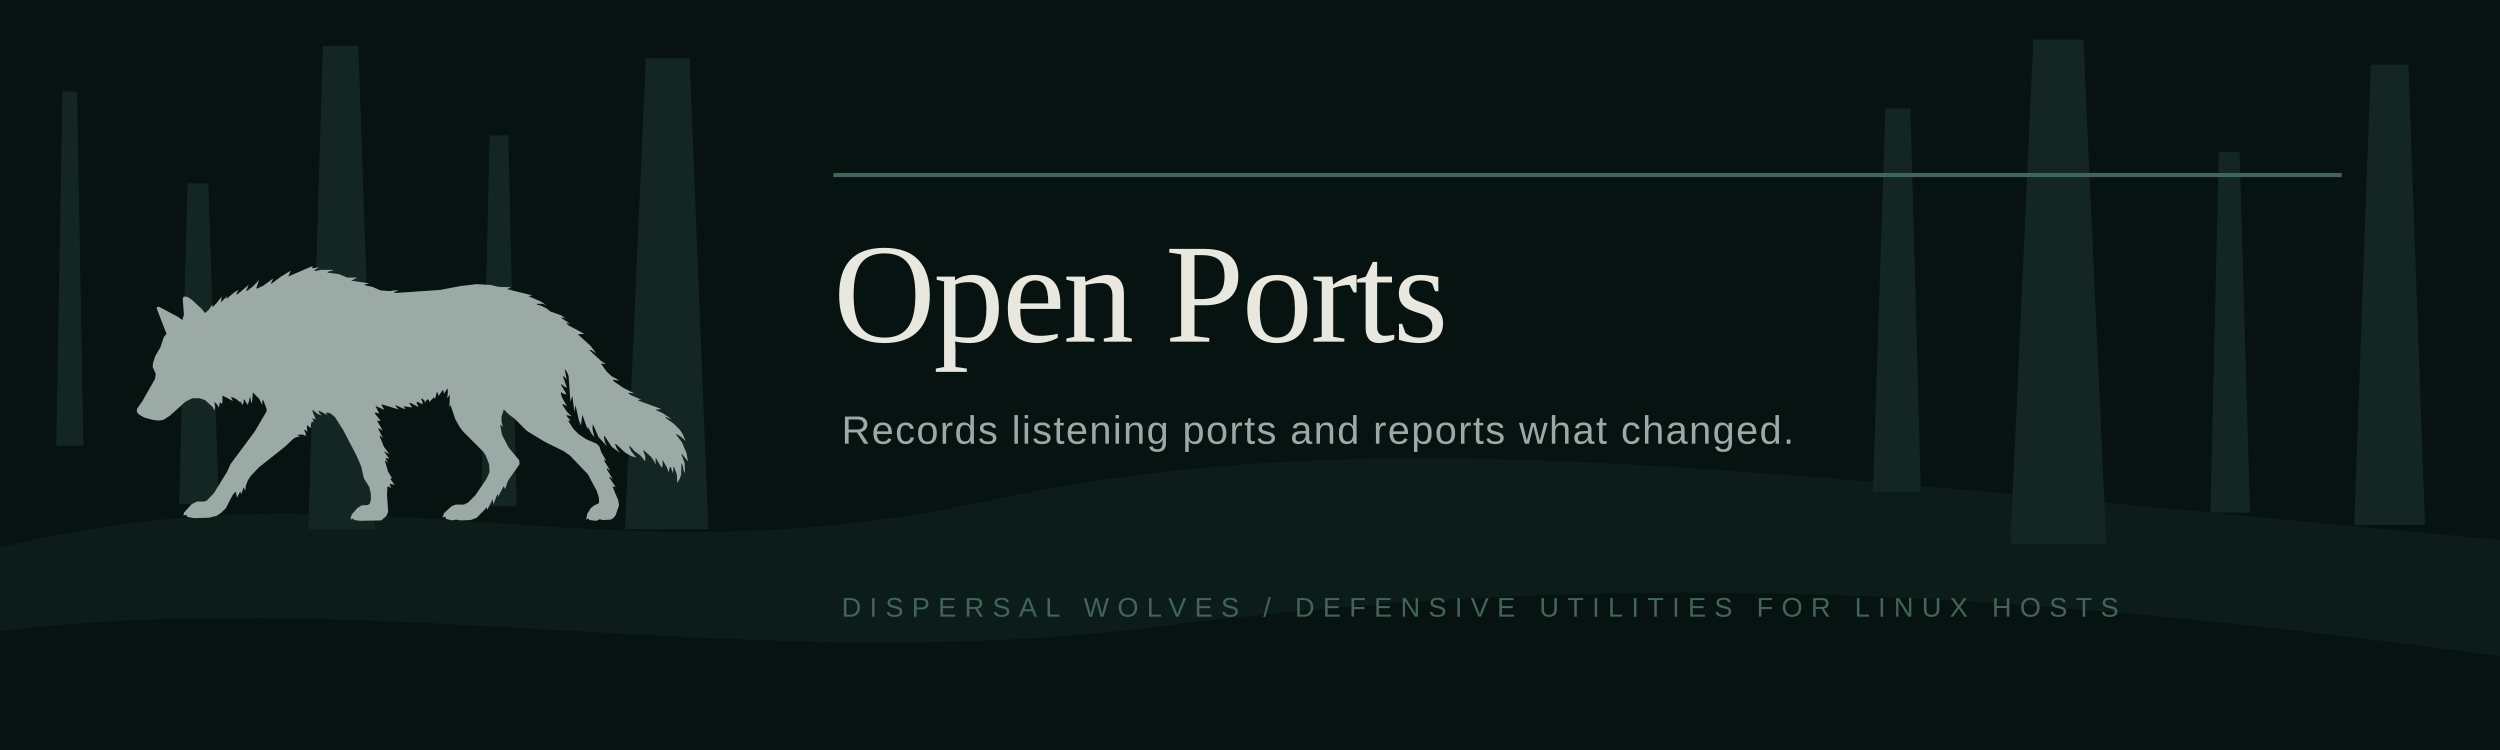
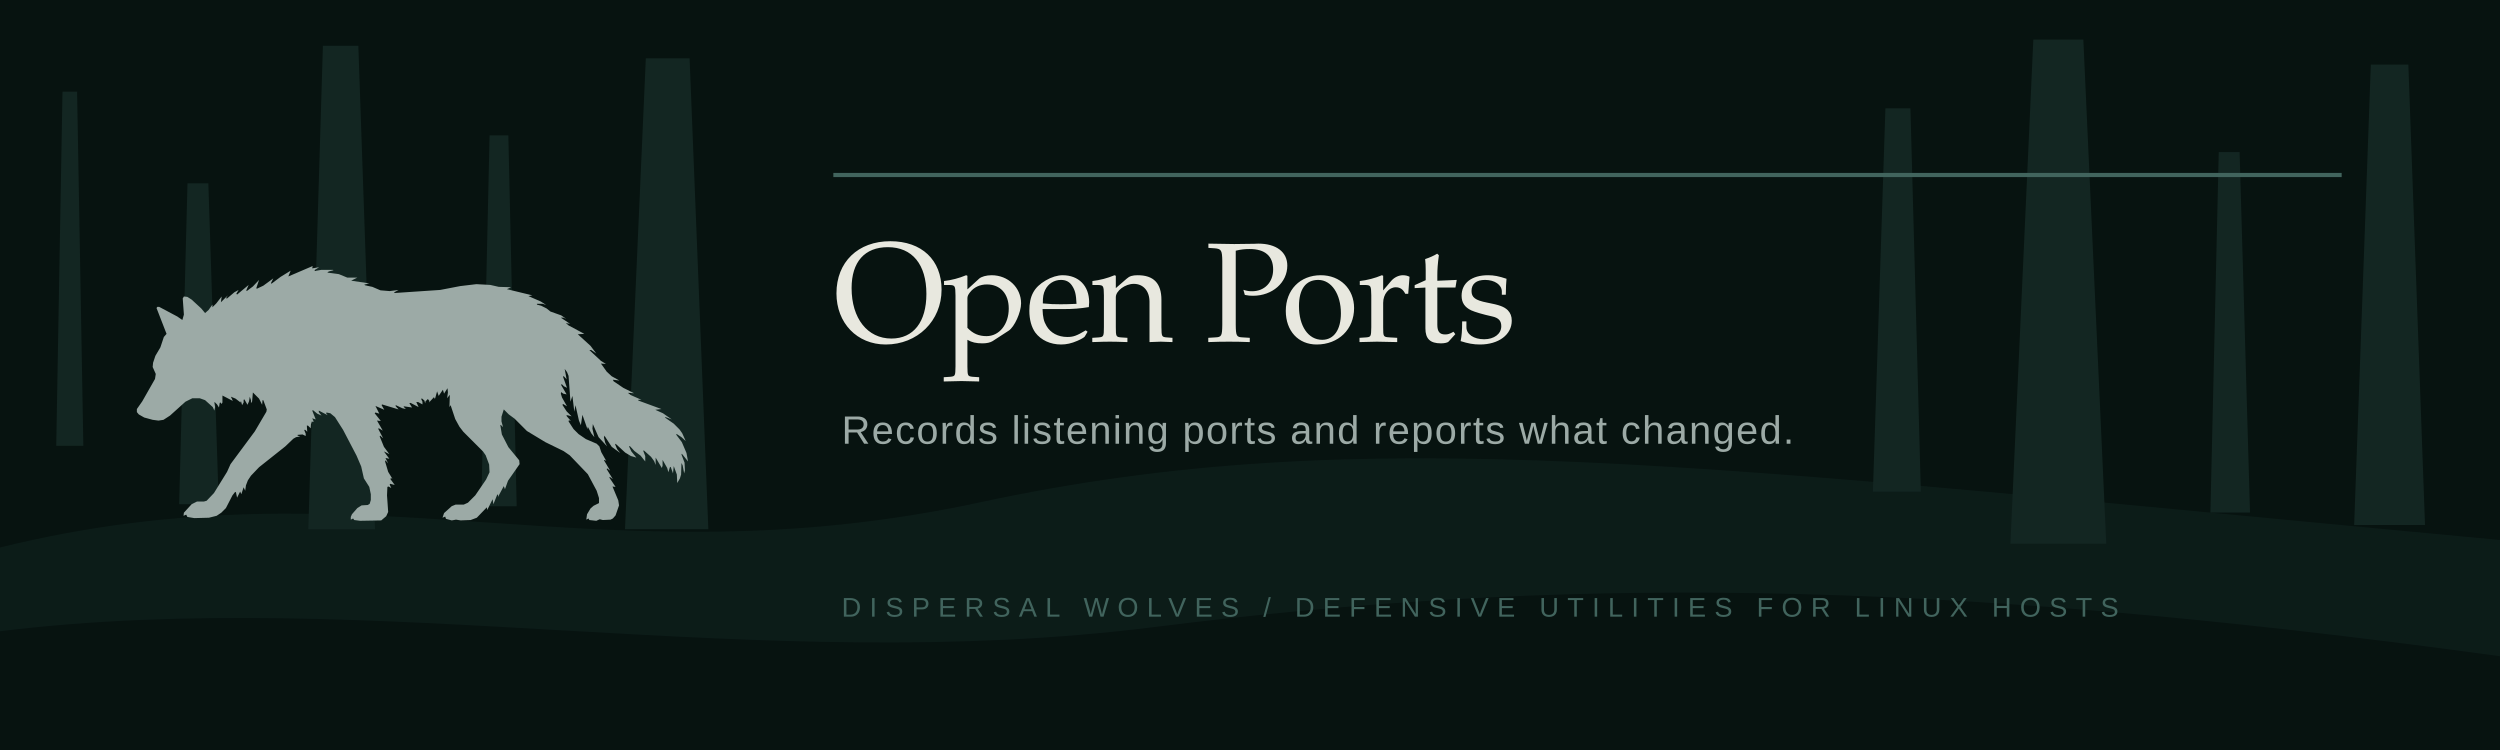
<svg xmlns="http://www.w3.org/2000/svg" viewBox="0 0 1200 360" role="img" aria-labelledby="title desc">
  <rect width="1200" height="360" fill="#071310" />
  <g aria-hidden="true" opacity=".56">
    <path d="M0 262.8C175 219.6 286 280.8 470 241.2S814 223.2 1200 259.2V360H0Z" fill="#10231F" />
    <path d="M30 44h7l3 170h-13Z" fill="#1D3530" />
    <path d="M90 88h10l5 154h-19Z" fill="#1D3530" />
    <path d="M155 22h17l8 232h-32Z" fill="#1D3530" />
    <path d="M235 65h9l4 178h-17Z" fill="#1D3530" />
    <path d="M310 28h21l9 226h-40Z" fill="#1D3530" />
    <path d="M905 52h12l5 184h-23Z" fill="#1D3530" />
    <path d="M976 19h24l11 242h-46Z" fill="#1D3530" />
    <path d="M1065 73h10l5 173h-19Z" fill="#1D3530" />
    <path d="M1138 31h18l8 221h-34Z" fill="#1D3530" />
    <path d="M0 303C180 281 363 325 554 301S923 277 1200 315V360H0Z" fill="#071310" />
  </g>
  <g transform="translate(62 124) scale(.185)" fill="#9CAAA6">
    <path fill-rule="evenodd" d="M71 129L97 196L90 204L81 231L68 253L62 271L61 282L69 300L67 313L34 371L20 391L20 399L25 405L39 413L61 419L76 421L89 419L106 408L146 372L164 363L183 363L197 368L217 386L221 395L223 386L221 374L222 373L228 379L233 387L235 375L237 374L240 378L242 374L242 356L269 370L264 359L276 364L289 374L290 370L293 381L297 374L297 367L299 366L307 380L311 371L313 359L316 368L316 376L319 371L321 348L337 364L345 380L346 368L348 368L357 392L356 398L326 449L263 534L254 554L220 609L201 629L194 631L176 631L162 638L142 660L141 668L148 665L151 671L169 674L207 673L227 668L239 660L251 648L268 615L275 606L277 607L280 621L288 605L291 612L297 594L301 603L303 589L308 576L316 564L337 542L405 488L426 468L433 464L444 462L437 460L437 458L450 457L458 461L458 455L454 445L457 445L462 450L461 434L464 434L471 441L472 426L474 430L473 424L479 424L475 415L484 418L475 395L477 394L488 403L499 408L492 399L492 395L515 407L511 402L512 400L522 402L534 412L555 445L590 512L602 540L609 571L623 593L627 612L627 627L624 637L619 640L603 641L592 648L578 664L575 671L575 678L581 675L584 679L599 681L654 680L667 669L672 658L669 615L670 593L673 592L680 596L676 587L677 585L689 588L678 573L679 570L683 572L672 554L664 527L665 524L672 532L665 518L675 520L661 501L675 508L661 489L650 462L651 460L659 467L646 442L648 441L658 447L643 421L653 422L637 402L639 400L649 403L639 383L662 393L655 381L656 379L699 392L691 383L692 381L709 389L718 391L712 385L713 384L734 387L727 376L730 375L751 386L745 373L750 373L761 379L761 372L758 366L759 363L766 369L768 376L769 371L775 365L779 370L778 374L791 360L792 364L794 363L799 345L803 357L814 341L817 351L826 337L827 348L825 363L832 354L831 386L834 381L846 417L857 437L867 450L918 501L925 511L934 535L935 555L926 574L898 615L879 634L868 639L847 639L837 643L817 661L813 673L820 670L822 676L837 680L848 678L860 680L886 679L902 673L928 646L929 653L943 625L945 638L955 613L957 613L957 619L972 591L975 599L983 577L1013 534L1012 524L984 490L967 457L963 433L964 432L970 438L966 423L966 411L972 392L985 405L1000 416L1032 448L1080 477L1127 500L1143 511L1190 560L1213 603L1219 622L1219 635L1205 642L1197 649L1188 664L1186 678L1192 675L1194 679L1212 681L1221 677L1229 679L1249 678L1255 675L1262 667L1271 641L1269 628L1254 592L1262 593L1246 569L1247 567L1255 573L1239 547L1240 545L1248 551L1232 524L1234 523L1238 526L1225 503L1220 488L1213 481L1185 469L1166 456L1153 443L1140 423L1141 420L1146 422L1134 408L1137 407L1148 410L1135 397L1124 380L1126 378L1136 384L1123 361L1120 351L1121 347L1126 351L1135 353L1121 329L1122 326L1128 332L1136 336L1126 308L1127 305L1135 314L1130 287L1136 295L1140 305L1145 372L1150 357L1155 398L1158 381L1167 421L1172 433L1176 406L1189 443L1190 437L1199 454L1207 464L1202 442L1203 430L1218 464L1240 488L1235 478L1232 465L1233 460L1252 489L1274 505L1266 495L1261 483L1262 481L1287 504L1302 513L1316 517L1303 501L1297 488L1299 487L1311 500L1327 512L1339 527L1339 513L1334 500L1335 498L1354 515L1362 526L1366 536L1366 517L1382 544L1384 538L1384 523L1396 544L1399 555L1403 542L1405 541L1411 558L1413 539L1421 561L1422 583L1429 571L1432 561L1433 531L1436 537L1440 558L1442 550L1441 530L1433 509L1434 507L1450 527L1446 505L1434 477L1419 457L1421 456L1433 464L1444 474L1435 454L1428 444L1413 429L1390 413L1392 412L1408 418L1385 402L1365 393L1381 391L1321 369L1321 367L1329 367L1302 355L1294 349L1310 350L1282 336L1257 319L1255 315L1272 317L1252 306L1239 294L1224 273L1237 274L1224 266L1194 238L1199 238L1212 247L1197 227L1164 197L1181 196L1140 174L1133 168L1144 170L1120 154L1127 154L1134 157L1121 148L1093 138L1083 130L1069 123L1058 120L1058 118L1073 118L1082 121L1068 112L1036 98L1046 96L980 80L991 75L959 74L937 69L901 67L859 72L807 82L688 90L688 88L699 82L676 85L652 83L631 74L612 70L610 68L623 65L576 58L592 50L566 50L544 41L514 37L518 34L530 31L529 30L498 30L481 33L482 30L493 23L475 26L476 20L413 47L419 32L393 48L369 66L368 64L374 52L348 71L331 79L330 77L337 56L321 73L305 85L304 83L310 69L280 94L278 92L284 82L273 88L253 105L252 102L256 96L238 114L240 99L226 117L216 127L216 120L206 134L197 142L187 130L162 107L151 100L142 99L139 104L142 146L138 160L125 151L78 126L73 126Z" />
  </g>
  <path d="M400 84H1124" stroke="#41645D" stroke-width="2" />
-   <text x="400" y="164" fill="#E8E8DF" font-family="Georgia, 'Times New Roman', serif" font-size="68" letter-spacing="-1">Open Ports</text>
-   <text x="404" y="213" fill="#9CAAA6" font-family="Arial Narrow, Helvetica Neue, Arial, sans-serif" font-size="19" letter-spacing=".7">Records listening ports and reports what changed.</text>
-   <text x="404" y="296" fill="#41645D" font-family="Arial Narrow, Helvetica Neue, Arial, sans-serif" font-size="13" letter-spacing="4">DISPERSAL WOLVES / DEFENSIVE UTILITIES FOR LINUX HOSTS</text>
+   <text x="400" y="164" fill="#E8E8DF" font-family="'Iowan Old Style', Palatino, Georgia, serif" font-size="68" letter-spacing="-1">Open Ports</text>
+   <text x="404" y="213" fill="#9CAAA6" font-family="'Arial Narrow', 'Helvetica Neue', Arial, sans-serif" font-size="19" letter-spacing=".7">Records listening ports and reports what changed.</text>
+   <text x="404" y="296" fill="#41645D" font-family="'Arial Narrow', 'Helvetica Neue', Arial, sans-serif" font-size="13" letter-spacing="4">DISPERSAL WOLVES / DEFENSIVE UTILITIES FOR LINUX HOSTS</text>
</svg>
